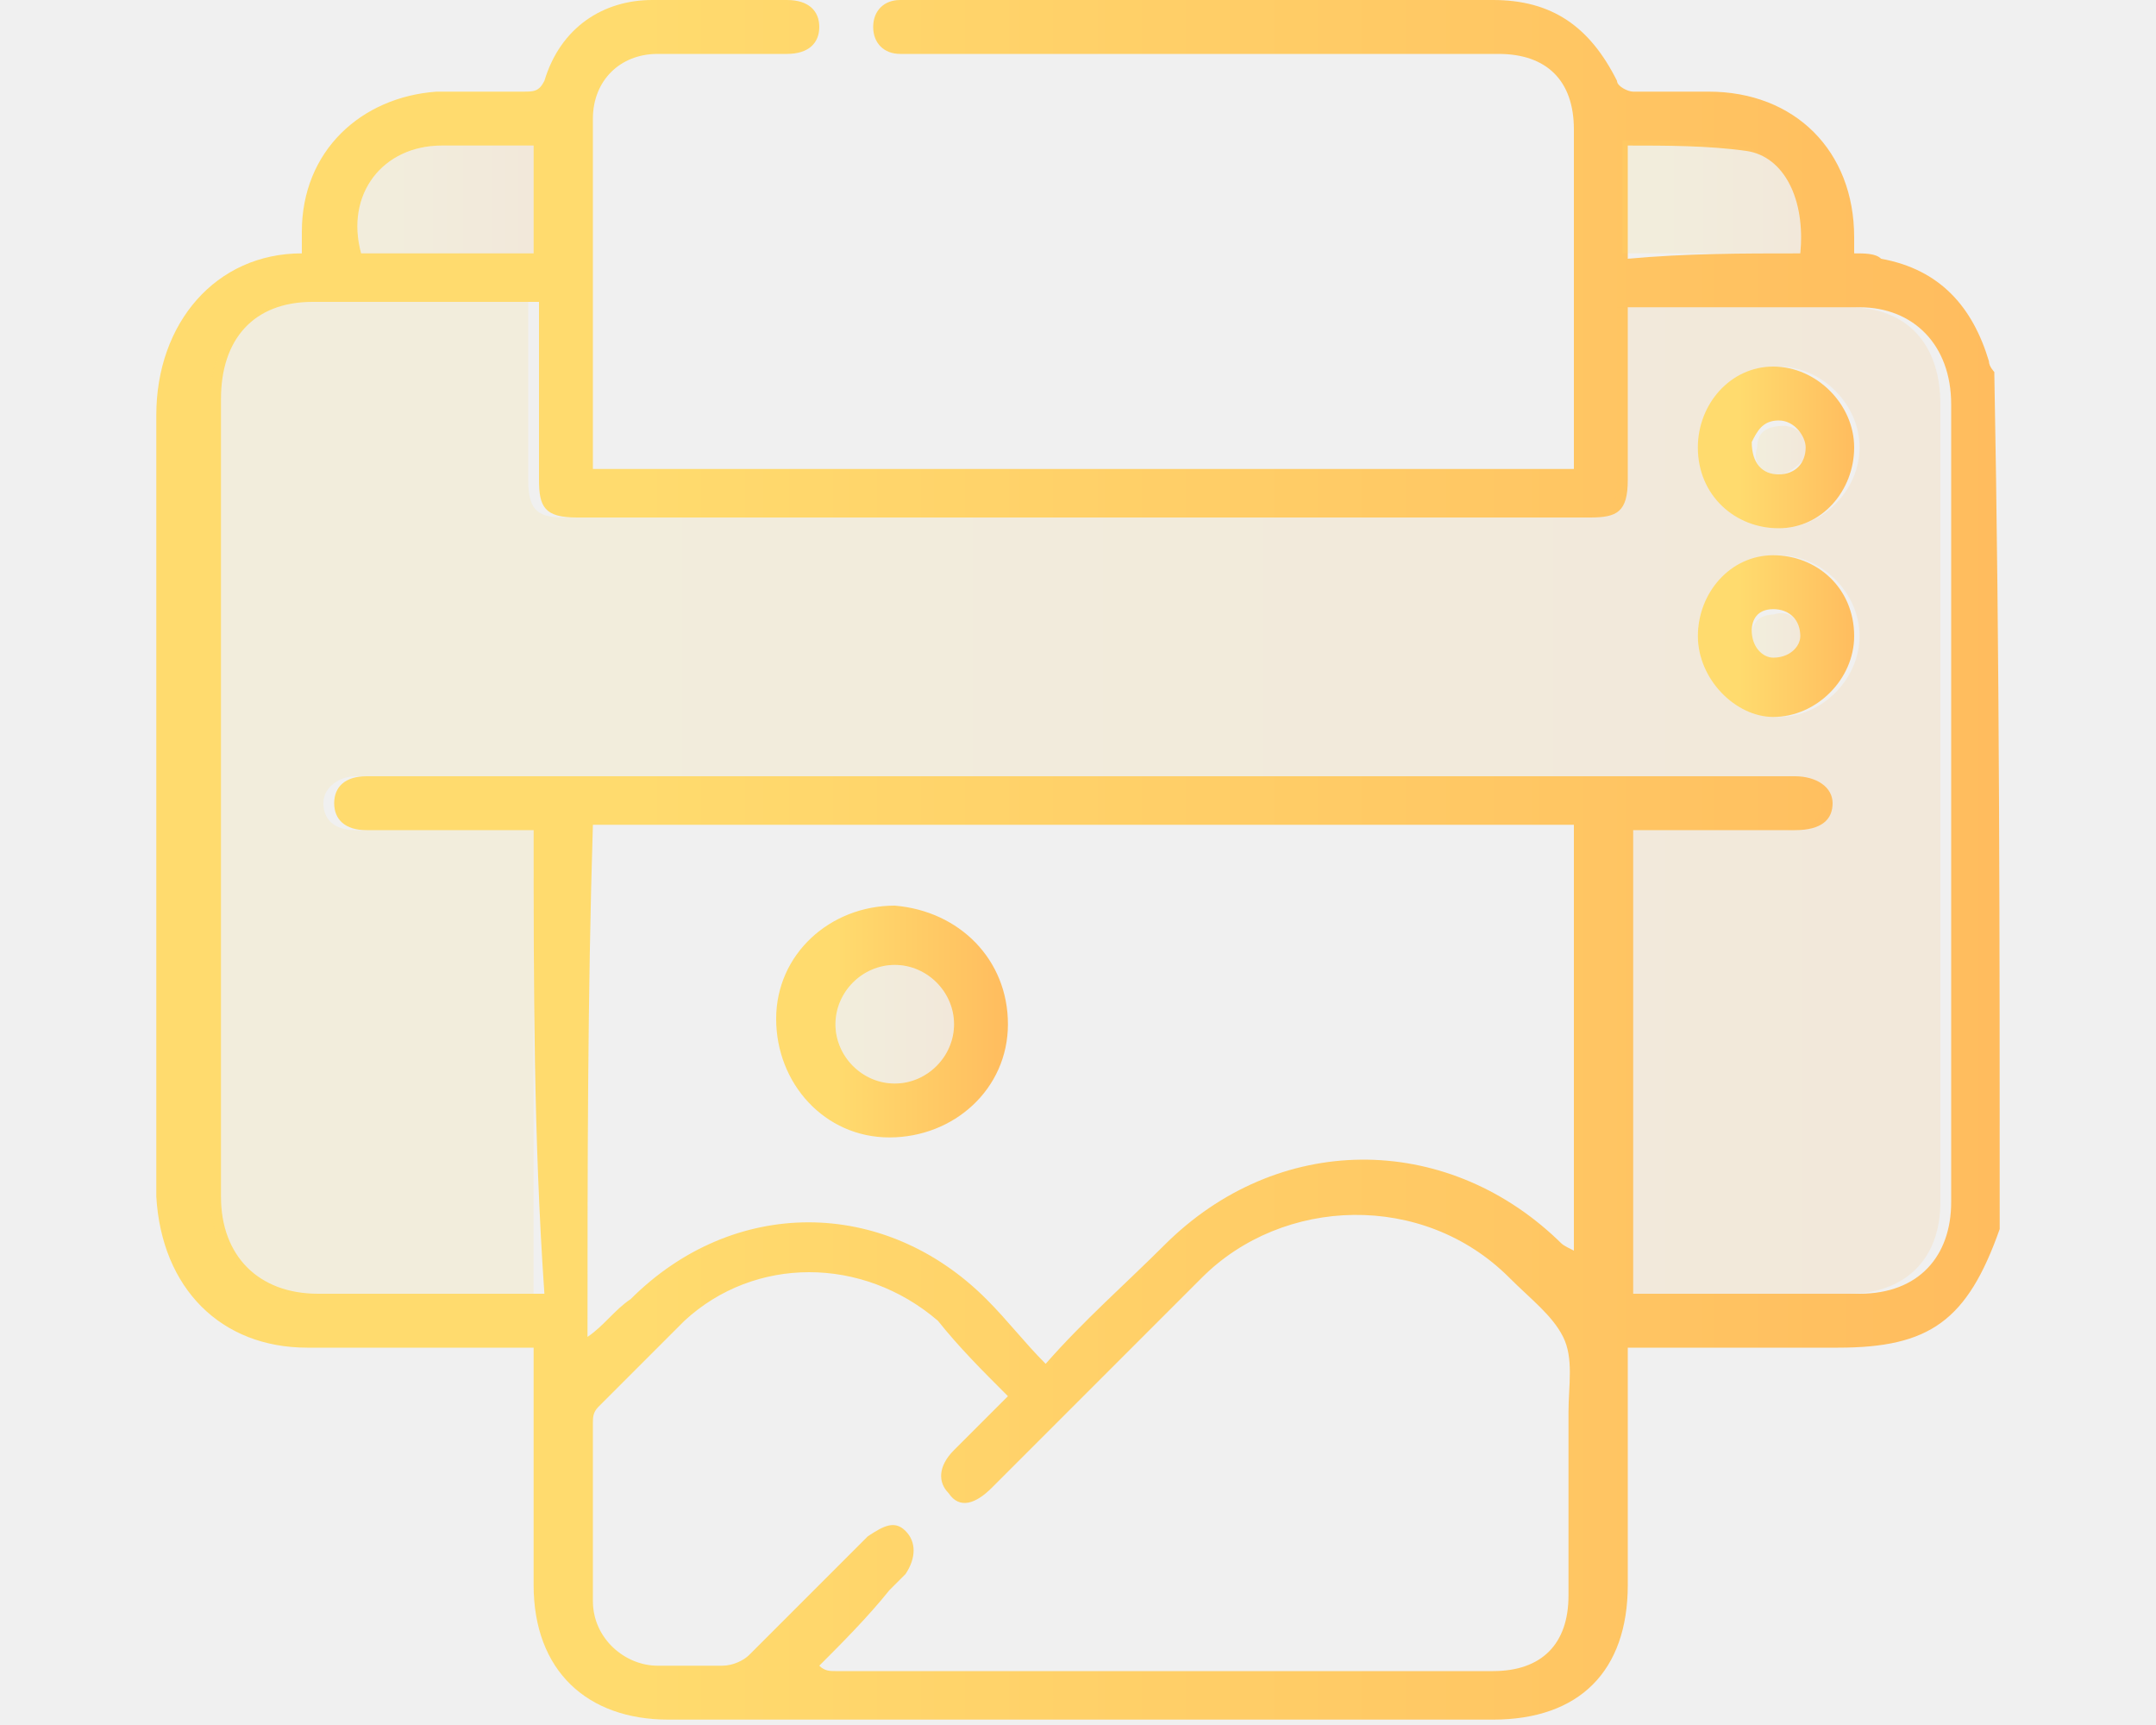
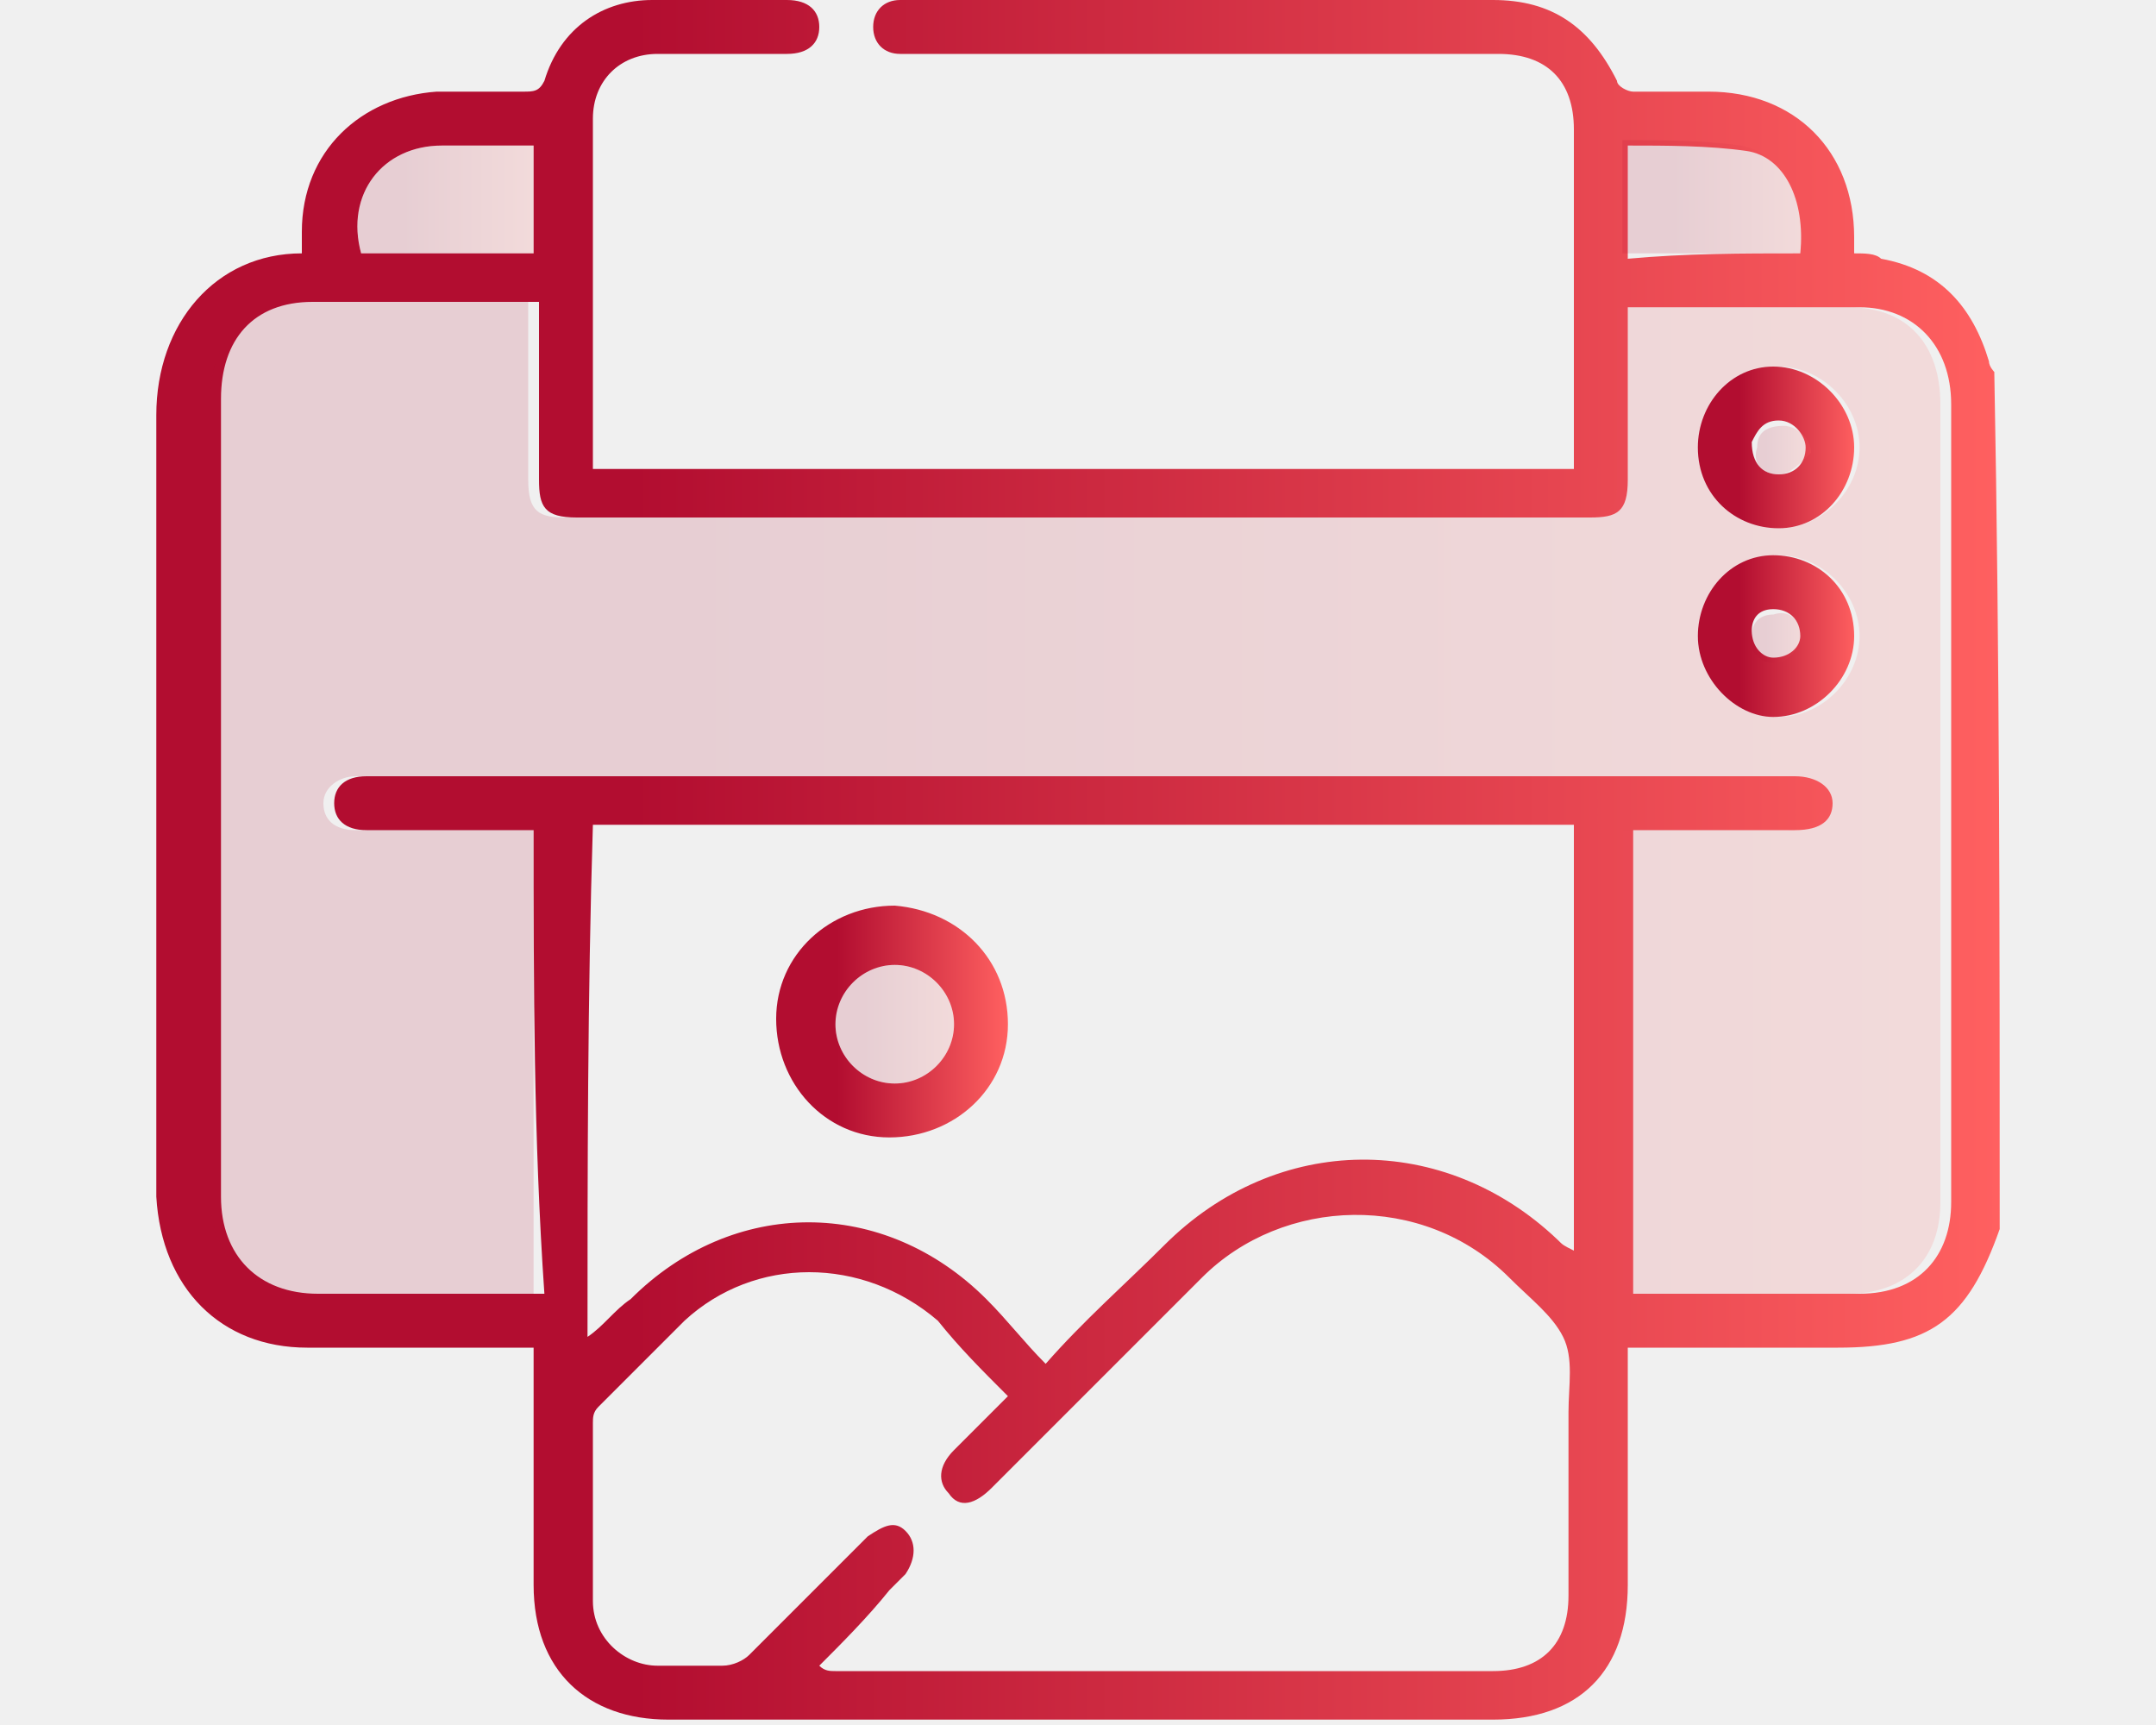
<svg xmlns="http://www.w3.org/2000/svg" version="1.1" id="Layer_1" x="0px" y="0px" viewBox="0 0 40 32" style="enable-background:new 0 0 40 32;" xml:space="preserve">
  <style type="text/css">
	.st0{opacity:0.15;fill-rule:evenodd;clip-rule:evenodd;fill:url(#SVGID_1_);enable-background:new    ;}
	.st1{fill:url(#SVGID_2_);}
	.st2{fill:url(#SVGID_3_);}
	.st3{fill:url(#SVGID_4_);}
	.st4{fill:url(#SVGID_5_);}
	.st5{fill:url(#SVGID_6_);}
	.st6{fill:url(#SVGID_7_);}
	.st7{fill:url(#SVGID_8_);}
	.st8{fill:url(#SVGID_9_);}
	.st9{fill:url(#SVGID_10_);}
	.st10{fill:url(#SVGID_11_);}
- 	.st11{opacity:0.15;fill:url(#SVGID_12_);enable-background:new    ;}
+ 	.st11{opacity:0.15;fill:url(#SVGID_12_);}
	.st12{fill:url(#SVGID_13_);}
- 	.st13{opacity:0.15;fill:url(#SVGID_14_);enable-background:new    ;}
- 	.st14{opacity:0.15;fill:url(#SVGID_15_);enable-background:new    ;}
+ 	.st13{opacity:0.15;fill:url(#SVGID_14_);}
+ 	.st14{opacity:0.15;fill:url(#SVGID_15_);}
	.st15{fill:url(#SVGID_16_);}
	.st16{fill:url(#SVGID_17_);}
	.st17{fill:url(#SVGID_18_);}
	.st18{fill:url(#SVGID_19_);}
	.st19{fill:url(#SVGID_20_);}
	.st20{fill:url(#SVGID_21_);}
	.st21{fill:url(#SVGID_22_);}
	.st22{fill:url(#SVGID_23_);}
	.st23{fill:url(#SVGID_24_);}
- 	.st24{opacity:0.15;fill:url(#SVGID_25_);enable-background:new    ;}
- 	.st25{opacity:0.15;fill:url(#SVGID_26_);enable-background:new    ;}
- 	.st26{opacity:0.15;fill:url(#SVGID_27_);enable-background:new    ;}
+ 	.st24{opacity:0.15;fill:url(#SVGID_25_);}
+ 	.st25{opacity:0.15;fill:url(#SVGID_26_);}
+ 	.st26{opacity:0.15;fill:url(#SVGID_27_);}
	.st27{fill:url(#SVGID_28_);}
	.st28{fill:url(#SVGID_29_);}
- 	.st29{opacity:0.15;fill:url(#SVGID_30_);enable-background:new    ;}
- 	.st30{opacity:0.15;fill:url(#SVGID_31_);enable-background:new    ;}
- 	.st31{opacity:0.15;fill:url(#SVGID_32_);enable-background:new    ;}
- 	.st32{opacity:0.15;fill:url(#SVGID_33_);enable-background:new    ;}
- 	.st33{opacity:0.15;fill:url(#SVGID_34_);enable-background:new    ;}
- 	.st34{opacity:0.15;fill:url(#SVGID_35_);enable-background:new    ;}
- 	.st35{opacity:0.15;fill:url(#SVGID_36_);enable-background:new    ;}
- 	.st36{opacity:0.15;fill:url(#SVGID_37_);enable-background:new    ;}
- 	.st37{opacity:0.15;fill:url(#SVGID_38_);enable-background:new    ;}
+ 	.st29{opacity:0.15;fill:url(#SVGID_30_);}
+ 	.st30{opacity:0.15;fill:url(#SVGID_31_);}
+ 	.st31{opacity:0.15;fill:url(#SVGID_32_);}
+ 	.st32{opacity:0.15;fill:url(#SVGID_33_);}
+ 	.st33{opacity:0.15;fill:url(#SVGID_34_);}
+ 	.st34{opacity:0.15;fill:url(#SVGID_35_);}
+ 	.st35{opacity:0.15;fill:url(#SVGID_36_);}
+ 	.st36{opacity:0.15;fill:url(#SVGID_37_);}
+ 	.st37{opacity:0.15;fill:url(#SVGID_38_);}
	.st38{fill:url(#SVGID_39_);}
- 	.st39{opacity:0.15;fill:url(#SVGID_40_);enable-background:new    ;}
- 	.st40{opacity:0.15;fill:url(#SVGID_41_);enable-background:new    ;}
+ 	.st39{opacity:0.15;fill:url(#SVGID_40_);}
+ 	.st40{opacity:0.15;fill:url(#SVGID_41_);}
	.st41{fill:url(#SVGID_42_);}
	.st42{fill:url(#SVGID_43_);}
	.st43{fill:url(#SVGID_44_);}
	.st44{fill:url(#SVGID_45_);}
	.st45{fill:url(#SVGID_46_);}
	.st46{fill:url(#SVGID_47_);}
	.st47{fill:url(#SVGID_48_);}
- 	.st48{opacity:0.15;fill:url(#SVGID_49_);enable-background:new    ;}
- 	.st49{opacity:0.15;fill:url(#SVGID_50_);enable-background:new    ;}
+ 	.st48{opacity:0.15;fill:url(#SVGID_49_);}
+ 	.st49{opacity:0.15;fill:url(#SVGID_50_);}
	.st50{fill:url(#SVGID_51_);}
	.st51{fill:url(#SVGID_52_);}
	.st52{fill:url(#SVGID_53_);}
	.st53{fill:url(#SVGID_54_);}
- 	.st54{opacity:0.15;fill:url(#SVGID_55_);enable-background:new    ;}
- 	.st55{opacity:0.15;fill:url(#SVGID_56_);enable-background:new    ;}
- 	.st56{opacity:0.15;fill:url(#SVGID_57_);enable-background:new    ;}
- 	.st57{opacity:0.15;fill:url(#SVGID_58_);enable-background:new    ;}
- 	.st58{opacity:0.15;fill:url(#SVGID_59_);enable-background:new    ;}
- 	.st59{opacity:0.15;fill:url(#SVGID_60_);enable-background:new    ;}
- 	.st60{opacity:0.15;fill:url(#SVGID_61_);enable-background:new    ;}
- 	.st61{opacity:0.15;fill:url(#SVGID_62_);enable-background:new    ;}
- 	.st62{opacity:0.15;fill:url(#SVGID_63_);enable-background:new    ;}
- 	.st63{opacity:0.15;fill:url(#SVGID_64_);enable-background:new    ;}
- 	.st64{opacity:0.15;fill:url(#SVGID_65_);enable-background:new    ;}
+ 	.st54{opacity:0.15;fill:url(#SVGID_55_);}
+ 	.st55{opacity:0.15;fill:url(#SVGID_56_);}
+ 	.st56{opacity:0.15;fill:url(#SVGID_57_);}
+ 	.st57{opacity:0.15;fill:url(#SVGID_58_);}
+ 	.st58{opacity:0.15;fill:url(#SVGID_59_);}
+ 	.st59{opacity:0.15;fill:url(#SVGID_60_);}
+ 	.st60{opacity:0.15;fill:url(#SVGID_61_);}
+ 	.st61{opacity:0.15;fill:url(#SVGID_62_);}
+ 	.st62{opacity:0.15;fill:url(#SVGID_63_);}
+ 	.st63{opacity:0.15;fill:url(#SVGID_64_);}
+ 	.st64{opacity:0.15;fill:url(#SVGID_65_);}
	.st65{fill:url(#SVGID_66_);}
	.st66{fill:url(#SVGID_67_);}
	.st67{fill:url(#SVGID_68_);}
	.st68{fill:url(#SVGID_69_);}
	.st69{fill:url(#SVGID_70_);}
	.st70{fill:url(#SVGID_71_);}
	.st71{fill:url(#SVGID_72_);}
	.st72{fill:url(#SVGID_73_);}
	.st73{fill:url(#SVGID_74_);}
	.st74{fill:url(#SVGID_75_);}
	.st75{fill:url(#SVGID_76_);}
	.st76{fill:url(#SVGID_77_);}
	.st77{fill:url(#SVGID_78_);}
	.st78{fill:url(#SVGID_79_);}
- 	.st79{opacity:0.15;fill:url(#SVGID_80_);enable-background:new    ;}
- 	.st80{opacity:0.15;fill:url(#SVGID_81_);enable-background:new    ;}
- 	.st81{opacity:0.15;fill:url(#SVGID_82_);enable-background:new    ;}
- 	.st82{opacity:0.15;fill:url(#SVGID_83_);enable-background:new    ;}
+ 	.st79{opacity:0.15;fill:url(#SVGID_80_);}
+ 	.st80{opacity:0.15;fill:url(#SVGID_81_);}
+ 	.st81{opacity:0.15;fill:url(#SVGID_82_);}
+ 	.st82{opacity:0.15;fill:url(#SVGID_83_);}
	.st83{fill:url(#SVGID_84_);}
	.st84{fill:url(#SVGID_85_);}
	.st85{fill:url(#SVGID_86_);}
	.st86{fill:url(#SVGID_87_);}
	.st87{fill:url(#SVGID_88_);}
	.st88{fill:url(#SVGID_89_);}
	.st89{fill:url(#SVGID_90_);}
	.st90{fill:url(#SVGID_91_);}
	.st91{fill:url(#SVGID_92_);}
	.st92{fill:url(#SVGID_93_);}
	.st93{fill:url(#SVGID_94_);}
- 	.st94{opacity:0.15;fill:url(#SVGID_95_);enable-background:new    ;}
- 	.st95{opacity:0.15;fill:url(#SVGID_96_);enable-background:new    ;}
+ 	.st94{opacity:0.15;fill:url(#SVGID_95_);}
+ 	.st95{opacity:0.15;fill:url(#SVGID_96_);}
	.st96{fill:url(#SVGID_97_);}
	.st97{fill:url(#SVGID_98_);}
- 	.st98{opacity:0.15;fill:url(#SVGID_99_);enable-background:new    ;}
- 	.st99{opacity:0.15;fill:url(#SVGID_100_);enable-background:new    ;}
- 	.st100{opacity:0.15;fill:url(#SVGID_101_);enable-background:new    ;}
+ 	.st98{opacity:0.15;fill:url(#SVGID_99_);}
+ 	.st99{opacity:0.15;fill:url(#SVGID_100_);}
+ 	.st100{opacity:0.15;fill:url(#SVGID_101_);}
	.st101{fill:url(#SVGID_102_);}
	.st102{fill:url(#SVGID_103_);}
	.st103{fill:url(#SVGID_104_);}
- 	.st104{opacity:0.15;fill:url(#SVGID_105_);enable-background:new    ;}
- 	.st105{opacity:0.15;fill:url(#SVGID_106_);enable-background:new    ;}
- 	.st106{opacity:0.15;fill:url(#SVGID_107_);enable-background:new    ;}
+ 	.st104{opacity:0.15;fill:url(#SVGID_105_);}
+ 	.st105{opacity:0.15;fill:url(#SVGID_106_);}
+ 	.st106{opacity:0.15;fill:url(#SVGID_107_);}
	.st107{fill:url(#SVGID_108_);}
	.st108{fill:url(#SVGID_109_);}
	.st109{fill:url(#SVGID_110_);}
	.st110{fill:url(#SVGID_111_);}
	.st111{fill:url(#SVGID_112_);}
	.st112{fill:url(#SVGID_113_);}
	.st113{fill:url(#SVGID_114_);}
	.st114{fill:url(#SVGID_115_);}
	.st115{fill:url(#SVGID_116_);}
	.st116{fill:url(#SVGID_117_);}
	.st117{fill:url(#SVGID_118_);}
	.st118{fill:url(#SVGID_119_);}
	.st119{fill:url(#SVGID_120_);}
	.st120{fill:url(#SVGID_121_);}
	.st121{fill:#1F9BEF;}
+ 	.st122{fill:url(#SVGID_122_);}
+ 	.st123{fill:url(#SVGID_123_);}
+ 	.st124{fill:#FFFFFF;}
+ 	.st125{fill:url(#SVGID_124_);}
+ 	.st126{fill:url(#SVGID_125_);}
+ 	.st127{fill:url(#SVGID_126_);}
+ 	.st128{opacity:0.15;fill:url(#SVGID_127_);enable-background:new    ;}
+ 	.st129{fill:url(#SVGID_128_);}
+ 	.st130{opacity:0.15;fill:url(#SVGID_129_);enable-background:new    ;}
+ 	.st131{opacity:0.15;fill:url(#SVGID_130_);enable-background:new    ;}
+ 	.st132{fill:url(#SVGID_131_);}
+ 	.st133{fill:url(#SVGID_132_);}
+ 	.st134{fill:url(#SVGID_133_);}
+ 	.st135{fill:url(#SVGID_134_);}
+ 	.st136{fill:url(#SVGID_135_);}
+ 	.st137{fill:url(#SVGID_136_);}
+ 	.st138{fill:url(#SVGID_137_);}
+ 	.st139{fill:url(#SVGID_138_);}
+ 	.st140{fill:url(#SVGID_139_);}
+ 	.st141{opacity:0.15;fill:url(#SVGID_140_);enable-background:new    ;}
+ 	.st142{opacity:0.15;fill:url(#SVGID_141_);enable-background:new    ;}
+ 	.st143{opacity:0.15;fill:url(#SVGID_142_);enable-background:new    ;}
+ 	.st144{fill:url(#SVGID_143_);}
+ 	.st145{fill:url(#SVGID_144_);}
+ 	.st146{opacity:0.15;fill:url(#SVGID_145_);enable-background:new    ;}
+ 	.st147{opacity:0.15;fill:url(#SVGID_146_);enable-background:new    ;}
+ 	.st148{opacity:0.15;fill:url(#SVGID_147_);enable-background:new    ;}
+ 	.st149{opacity:0.15;fill:url(#SVGID_148_);enable-background:new    ;}
+ 	.st150{opacity:0.15;fill:url(#SVGID_149_);enable-background:new    ;}
+ 	.st151{opacity:0.15;fill:url(#SVGID_150_);enable-background:new    ;}
+ 	.st152{opacity:0.15;fill:url(#SVGID_151_);enable-background:new    ;}
+ 	.st153{opacity:0.15;fill:url(#SVGID_152_);enable-background:new    ;}
+ 	.st154{opacity:0.15;fill:url(#SVGID_153_);enable-background:new    ;}
+ 	.st155{fill:url(#SVGID_154_);}
+ 	.st156{opacity:0.15;fill:url(#SVGID_155_);enable-background:new    ;}
+ 	.st157{opacity:0.15;fill:url(#SVGID_156_);enable-background:new    ;}
+ 	.st158{fill:url(#SVGID_157_);}
+ 	.st159{fill:url(#SVGID_158_);}
+ 	.st160{fill:url(#SVGID_159_);}
+ 	.st161{fill:url(#SVGID_160_);}
+ 	.st162{fill:url(#SVGID_161_);}
+ 	.st163{fill:url(#SVGID_162_);}
+ 	.st164{fill:url(#SVGID_163_);}
+ 	.st165{opacity:0.15;fill:url(#SVGID_164_);enable-background:new    ;}
+ 	.st166{opacity:0.15;fill:url(#SVGID_165_);enable-background:new    ;}
+ 	.st167{fill:url(#SVGID_166_);}
+ 	.st168{fill:url(#SVGID_167_);}
+ 	.st169{fill:url(#SVGID_168_);}
+ 	.st170{fill:url(#SVGID_169_);}
+ 	.st171{opacity:0.15;fill:url(#SVGID_170_);enable-background:new    ;}
+ 	.st172{opacity:0.15;fill:url(#SVGID_171_);enable-background:new    ;}
+ 	.st173{opacity:0.15;fill:url(#SVGID_172_);enable-background:new    ;}
+ 	.st174{opacity:0.15;fill:url(#SVGID_173_);enable-background:new    ;}
+ 	.st175{opacity:0.15;fill:url(#SVGID_174_);enable-background:new    ;}
+ 	.st176{opacity:0.15;fill:url(#SVGID_175_);enable-background:new    ;}
+ 	.st177{opacity:0.15;fill:url(#SVGID_176_);enable-background:new    ;}
+ 	.st178{opacity:0.15;fill:url(#SVGID_177_);enable-background:new    ;}
+ 	.st179{opacity:0.15;fill:url(#SVGID_178_);enable-background:new    ;}
+ 	.st180{opacity:0.15;fill:url(#SVGID_179_);enable-background:new    ;}
+ 	.st181{opacity:0.15;fill:url(#SVGID_180_);enable-background:new    ;}
+ 	.st182{fill:url(#SVGID_181_);}
+ 	.st183{fill:url(#SVGID_182_);}
+ 	.st184{fill:url(#SVGID_183_);}
+ 	.st185{fill:url(#SVGID_184_);}
+ 	.st186{fill:url(#SVGID_185_);}
+ 	.st187{fill:url(#SVGID_186_);}
+ 	.st188{fill:url(#SVGID_187_);}
+ 	.st189{fill:url(#SVGID_188_);}
+ 	.st190{fill:url(#SVGID_189_);}
+ 	.st191{fill:url(#SVGID_190_);}
+ 	.st192{fill:url(#SVGID_191_);}
+ 	.st193{fill:url(#SVGID_192_);}
+ 	.st194{fill:url(#SVGID_193_);}
+ 	.st195{fill:url(#SVGID_194_);}
+ 	.st196{opacity:0.15;fill:url(#SVGID_195_);enable-background:new    ;}
+ 	.st197{opacity:0.15;fill:url(#SVGID_196_);enable-background:new    ;}
+ 	.st198{opacity:0.15;fill:url(#SVGID_197_);enable-background:new    ;}
+ 	.st199{opacity:0.15;fill:url(#SVGID_198_);enable-background:new    ;}
+ 	.st200{fill:url(#SVGID_199_);}
+ 	.st201{fill:url(#SVGID_200_);}
+ 	.st202{fill:url(#SVGID_201_);}
+ 	.st203{fill:url(#SVGID_202_);}
+ 	.st204{fill:url(#SVGID_203_);}
+ 	.st205{fill:url(#SVGID_204_);}
+ 	.st206{fill:url(#SVGID_205_);}
+ 	.st207{fill:url(#SVGID_206_);}
+ 	.st208{fill:url(#SVGID_207_);}
+ 	.st209{fill:url(#SVGID_208_);}
+ 	.st210{fill:url(#SVGID_209_);}
+ 	.st211{opacity:0.15;fill:url(#SVGID_210_);enable-background:new    ;}
+ 	.st212{opacity:0.15;fill:url(#SVGID_211_);enable-background:new    ;}
+ 	.st213{fill:url(#SVGID_212_);}
+ 	.st214{fill:url(#SVGID_213_);}
+ 	.st215{opacity:0.15;fill:url(#SVGID_214_);enable-background:new    ;}
+ 	.st216{opacity:0.15;fill:url(#SVGID_215_);enable-background:new    ;}
+ 	.st217{opacity:0.15;fill:url(#SVGID_216_);enable-background:new    ;}
+ 	.st218{fill:url(#SVGID_217_);}
+ 	.st219{fill:url(#SVGID_218_);}
+ 	.st220{fill:url(#SVGID_219_);}
+ 	.st221{opacity:0.15;fill:url(#SVGID_220_);enable-background:new    ;}
+ 	.st222{opacity:0.15;fill:url(#SVGID_221_);enable-background:new    ;}
+ 	.st223{opacity:0.15;fill:url(#SVGID_222_);enable-background:new    ;}
+ 	.st224{fill:url(#SVGID_223_);}
+ 	.st225{fill:url(#SVGID_224_);}
+ 	.st226{fill:url(#SVGID_225_);}
+ 	.st227{fill:url(#SVGID_226_);}
+ 	.st228{fill:url(#SVGID_227_);}
+ 	.st229{fill:url(#SVGID_228_);}
+ 	.st230{fill:url(#SVGID_229_);}
+ 	.st231{fill:url(#SVGID_230_);}
+ 	.st232{fill:url(#SVGID_231_);}
+ 	.st233{fill:url(#SVGID_232_);}
+ 	.st234{fill:url(#SVGID_233_);}
+ 	.st235{fill:url(#SVGID_234_);}
+ 	.st236{fill:url(#SVGID_235_);}
+ 	.st237{fill:url(#SVGID_236_);}
+ 	.st238{fill:url(#SVGID_237_);}
+ 	.st239{fill:url(#SVGID_238_);}
+ 	.st240{fill:#141312;}
+ 	.st241{fill:url(#SVGID_239_);}
+ 	.st242{fill:url(#SVGID_240_);}
</style>
  <g>
    <linearGradient id="SVGID_1_" gradientUnits="userSpaceOnUse" x1="2.912" y1="15.997" x2="37.127" y2="15.997">
-       <stop offset="0.259" style="stop-color:#FFDB6E" />
-       <stop offset="1" style="stop-color:#FFBC5E" />
+       <stop offset="0.259" style="stop-color:#B20D30" />
+       <stop offset="1" style="stop-color:#FF6060" />
    </linearGradient>
    <path style="fill:url(#SVGID_1_);" d="M37.1,22.8C37.1,22.8,37.1,22.8,37.1,22.8c-0.6,1.7-1.3,2.2-3,2.2c-1.2,0-2.4,0-3.5,0   c-0.1,0-0.2,0-0.4,0c0,0.2,0,0.3,0,0.4c0,1.3,0,2.7,0,4c0,1.6-0.9,2.5-2.5,2.5c-5.1,0-10.2,0-15.3,0c-1.5,0-2.5-0.9-2.5-2.5   c0-1.3,0-2.7,0-4c0-0.1,0-0.3,0-0.4c-0.1,0-0.3,0-0.4,0c-1.3,0-2.6,0-3.8,0c-1.6,0-2.7-1.1-2.8-2.8c0-4.8,0-9.7,0-14.5   c0-1.7,1.1-3,2.7-3c0-0.1,0-0.3,0-0.4c0-1.5,1.1-2.5,2.5-2.6c0.5,0,1,0,1.6,0c0.2,0,0.3,0,0.4-0.2C10.4,0.5,11.2,0,12.1,0   c0.8,0,1.6,0,2.5,0c0.4,0,0.6,0.2,0.6,0.5C15.2,0.8,15,1,14.6,1c-0.8,0-1.6,0-2.4,0c-0.7,0-1.2,0.5-1.2,1.2c0,2.1,0,4.2,0,6.3   c0,0,0,0.1,0,0.2c6.1,0,12.1,0,18.2,0c0-0.1,0-0.2,0-0.4c0-2,0-3.9,0-5.9c0-0.9-0.5-1.4-1.4-1.4C24.2,1,20.6,1,17,1   c-0.1,0-0.2,0-0.3,0c-0.3,0-0.5-0.2-0.5-0.5c0-0.3,0.2-0.5,0.5-0.5c0.1,0,0.2,0,0.2,0c3.6,0,7.2,0,10.8,0c1.1,0,1.8,0.5,2.3,1.5   c0,0.1,0.2,0.2,0.3,0.2c0.5,0,1,0,1.4,0c1.6,0,2.7,1.1,2.7,2.7c0,0.1,0,0.2,0,0.3c0.2,0,0.4,0,0.5,0.1c1.1,0.2,1.7,0.9,2,1.9   c0,0.1,0.1,0.2,0.1,0.2C37.1,12.2,37.1,17.5,37.1,22.8z M9.9,15.4c-0.5,0-1,0-1.4,0c-0.6,0-1.1,0-1.7,0c-0.4,0-0.6-0.2-0.6-0.5   c0-0.3,0.2-0.5,0.6-0.5c0.1,0,0.2,0,0.3,0c3,0,5.9,0,8.9,0c5.8,0,11.6,0,17.3,0c0.4,0,0.7,0.2,0.7,0.5c0,0.3-0.2,0.5-0.7,0.5   c-0.6,0-1.3,0-1.9,0c-0.4,0-0.8,0-1.1,0c0,2.9,0,5.8,0,8.6c0.1,0,0.2,0,0.3,0c1.3,0,2.6,0,3.9,0c1.1,0,1.7-0.7,1.7-1.7   c0-4.9,0-9.9,0-14.8c0-1.1-0.7-1.8-1.7-1.8c-1.3,0-2.6,0-3.9,0c-0.1,0-0.2,0-0.4,0c0,0.1,0,0.3,0,0.4c0,0.9,0,1.9,0,2.8   c0,0.6-0.2,0.7-0.7,0.7c-6.3,0-12.5,0-18.8,0c-0.6,0-0.7-0.2-0.7-0.7c0-1,0-1.9,0-2.9c0-0.1,0-0.2,0-0.4c-1.4,0-2.8,0-4.2,0   c-1.1,0-1.7,0.7-1.7,1.8c0,4.9,0,9.8,0,14.8c0,1.1,0.7,1.8,1.8,1.8c1.3,0,2.6,0,3.9,0c0.1,0,0.2,0,0.3,0   C9.9,21.1,9.9,18.3,9.9,15.4z M10.9,24.8C11,24.8,11,24.8,10.9,24.8c0.3-0.2,0.5-0.5,0.8-0.7c1.9-1.9,4.7-1.9,6.6,0   c0.4,0.4,0.7,0.8,1.1,1.2c0.7-0.8,1.5-1.5,2.2-2.2c2.1-2.1,5.2-2.1,7.3-0.1c0.1,0.1,0.1,0.1,0.3,0.2c0-2.7,0-5.3,0-7.9   c-6.1,0-12.1,0-18.2,0C10.9,18.5,10.9,21.7,10.9,24.8z M15.2,30.9C15.2,30.9,15.2,31,15.2,30.9c0.1,0.1,0.2,0.1,0.3,0.1   c4.1,0,8.1,0,12.2,0c0.9,0,1.4-0.5,1.4-1.4c0-1.1,0-2.3,0-3.4c0-0.5,0.1-1-0.1-1.4c-0.2-0.4-0.6-0.7-1-1.1c-1.6-1.6-4.2-1.5-5.7,0   c-1.3,1.3-2.6,2.6-3.9,3.9c-0.3,0.3-0.6,0.4-0.8,0.1c-0.2-0.2-0.2-0.5,0.1-0.8c0.3-0.3,0.7-0.7,1-1c-0.5-0.5-0.9-0.9-1.3-1.4   c-1.4-1.2-3.4-1.2-4.7,0c-0.5,0.5-1,1-1.6,1.6c-0.1,0.1-0.1,0.2-0.1,0.3c0,1.1,0,2.2,0,3.3c0,0.7,0.6,1.2,1.2,1.2   c0.4,0,0.8,0,1.2,0c0.2,0,0.4-0.1,0.5-0.2c0.6-0.6,1.1-1.1,1.7-1.7c0.2-0.2,0.4-0.4,0.5-0.5c0.3-0.2,0.5-0.3,0.7-0.1   c0.2,0.2,0.2,0.5,0,0.8c-0.1,0.1-0.2,0.2-0.3,0.3C16.1,30,15.6,30.5,15.2,30.9z M9.9,2.7c-0.6,0-1.1,0-1.7,0c-1.1,0-1.8,0.9-1.5,2   c1.1,0,2.1,0,3.2,0C9.9,4,9.9,3.4,9.9,2.7z M33.4,4.7c0.1-1-0.3-1.8-1-1.9c-0.7-0.1-1.5-0.1-2.2-0.1c0,0.7,0,1.4,0,2.1   C31.3,4.7,32.3,4.7,33.4,4.7z" />
    <linearGradient id="SVGID_2_" gradientUnits="userSpaceOnUse" x1="3.933" y1="14.884" x2="36.125" y2="14.884">
-       <stop offset="0.259" style="stop-color:#FFDB6E" />
-       <stop offset="1" style="stop-color:#FFBC5E" />
-     </linearGradient>
-     <path style="opacity:0.15;fill:url(#SVGID_2_);enable-background:new    ;" d="M9.9,15.4c0,2.9,0,5.7,0,8.6c-0.1,0-0.2,0-0.3,0   c-1.3,0-2.6,0-3.9,0c-1.1,0-1.8-0.7-1.8-1.8c0-4.9,0-9.8,0-14.8c0-1.1,0.7-1.8,1.7-1.8c1.4,0,2.8,0,4.2,0c0,0.1,0,0.3,0,0.4   c0,1,0,1.9,0,2.9c0,0.6,0.2,0.7,0.7,0.7c6.3,0,12.5,0,18.8,0c0.6,0,0.7-0.2,0.7-0.7c0-0.9,0-1.9,0-2.8c0-0.1,0-0.2,0-0.4   c0.1,0,0.2,0,0.4,0c1.3,0,2.6,0,3.9,0c1.1,0,1.7,0.7,1.7,1.8c0,4.9,0,9.9,0,14.8c0,1.1-0.7,1.7-1.7,1.7c-1.3,0-2.6,0-3.9,0   c-0.1,0-0.2,0-0.3,0c0-2.9,0-5.7,0-8.6c0.4,0,0.8,0,1.1,0c0.6,0,1.3,0,1.9,0c0.4,0,0.7-0.2,0.7-0.5c0-0.3-0.2-0.5-0.7-0.5   c-5.8,0-11.6,0-17.3,0c-3,0-5.9,0-8.9,0c-0.1,0-0.2,0-0.3,0c-0.3,0-0.6,0.2-0.6,0.5c0,0.3,0.2,0.5,0.6,0.5c0.6,0,1.1,0,1.7,0   C8.9,15.4,9.4,15.4,9.9,15.4z M33,9.8c0.8,0,1.5-0.7,1.5-1.5c0-0.8-0.7-1.5-1.5-1.5c-0.8,0-1.5,0.7-1.4,1.5   C31.5,9.1,32.2,9.8,33,9.8z M31.5,11.8c0,0.8,0.7,1.5,1.5,1.5c0.8,0,1.5-0.7,1.5-1.5c0-0.8-0.7-1.5-1.5-1.5   C32.1,10.3,31.5,11,31.5,11.8z" />
+       <stop offset="0.259" style="stop-color:#B20D30" />
+       <stop offset="1" style="stop-color:#FF6060" />
+     </linearGradient>
+     <path style="opacity:0.15;fill:url(#SVGID_2_);" d="M9.9,15.4c0,2.9,0,5.7,0,8.6c-0.1,0-0.2,0-0.3,0c-1.3,0-2.6,0-3.9,0   c-1.1,0-1.8-0.7-1.8-1.8c0-4.9,0-9.8,0-14.8c0-1.1,0.7-1.8,1.7-1.8c1.4,0,2.8,0,4.2,0c0,0.1,0,0.3,0,0.4c0,1,0,1.9,0,2.9   c0,0.6,0.2,0.7,0.7,0.7c6.3,0,12.5,0,18.8,0c0.6,0,0.7-0.2,0.7-0.7c0-0.9,0-1.9,0-2.8c0-0.1,0-0.2,0-0.4c0.1,0,0.2,0,0.4,0   c1.3,0,2.6,0,3.9,0c1.1,0,1.7,0.7,1.7,1.8c0,4.9,0,9.9,0,14.8c0,1.1-0.7,1.7-1.7,1.7c-1.3,0-2.6,0-3.9,0c-0.1,0-0.2,0-0.3,0   c0-2.9,0-5.7,0-8.6c0.4,0,0.8,0,1.1,0c0.6,0,1.3,0,1.9,0c0.4,0,0.7-0.2,0.7-0.5c0-0.3-0.2-0.5-0.7-0.5c-5.8,0-11.6,0-17.3,0   c-3,0-5.9,0-8.9,0c-0.1,0-0.2,0-0.3,0c-0.3,0-0.6,0.2-0.6,0.5c0,0.3,0.2,0.5,0.6,0.5c0.6,0,1.1,0,1.7,0C8.9,15.4,9.4,15.4,9.9,15.4   z M33,9.8c0.8,0,1.5-0.7,1.5-1.5c0-0.8-0.7-1.5-1.5-1.5c-0.8,0-1.5,0.7-1.4,1.5C31.5,9.1,32.2,9.8,33,9.8z M31.5,11.8   c0,0.8,0.7,1.5,1.5,1.5c0.8,0,1.5-0.7,1.5-1.5c0-0.8-0.7-1.5-1.5-1.5C32.1,10.3,31.5,11,31.5,11.8z" />
    <linearGradient id="SVGID_3_" gradientUnits="userSpaceOnUse" x1="6.598" y1="3.7" x2="9.887" y2="3.7">
-       <stop offset="0.259" style="stop-color:#FFDB6E" />
-       <stop offset="1" style="stop-color:#FFBC5E" />
-     </linearGradient>
-     <path style="opacity:0.15;fill:url(#SVGID_3_);enable-background:new    ;" d="M9.9,2.7c0,0.7,0,1.4,0,2c-1.1,0-2.2,0-3.2,0   c-0.3-1.1,0.4-2,1.5-2C8.7,2.7,9.3,2.7,9.9,2.7z" />
+       <stop offset="0.259" style="stop-color:#B20D30" />
+       <stop offset="1" style="stop-color:#FF6060" />
+     </linearGradient>
+     <path style="opacity:0.15;fill:url(#SVGID_3_);" d="M9.9,2.7c0,0.7,0,1.4,0,2c-1.1,0-2.2,0-3.2,0c-0.3-1.1,0.4-2,1.5-2   C8.7,2.7,9.3,2.7,9.9,2.7z" />
    <linearGradient id="SVGID_4_" gradientUnits="userSpaceOnUse" x1="30.169" y1="3.686" x2="33.451" y2="3.686">
-       <stop offset="0.259" style="stop-color:#FFDB6E" />
-       <stop offset="1" style="stop-color:#FFBC5E" />
-     </linearGradient>
-     <path style="opacity:0.15;fill:url(#SVGID_4_);enable-background:new    ;" d="M33.4,4.7c-1.1,0-2.2,0-3.3,0c0-0.7,0-1.3,0-2.1   c0.7,0,1.5,0,2.2,0.1C33.2,2.9,33.5,3.7,33.4,4.7z" />
+       <stop offset="0.259" style="stop-color:#B20D30" />
+       <stop offset="1" style="stop-color:#FF6060" />
+     </linearGradient>
+     <path style="opacity:0.15;fill:url(#SVGID_4_);" d="M33.4,4.7c-1.1,0-2.2,0-3.3,0c0-0.7,0-1.3,0-2.1c0.7,0,1.5,0,2.2,0.1   C33.2,2.9,33.5,3.7,33.4,4.7z" />
    <linearGradient id="SVGID_5_" gradientUnits="userSpaceOnUse" x1="31.511" y1="8.31" x2="34.439" y2="8.31">
-       <stop offset="0.259" style="stop-color:#FFDB6E" />
-       <stop offset="1" style="stop-color:#FFBC5E" />
+       <stop offset="0.259" style="stop-color:#B20D30" />
+       <stop offset="1" style="stop-color:#FF6060" />
    </linearGradient>
    <path class="st4" d="M33,9.8c-0.8,0-1.5-0.6-1.5-1.5c0-0.8,0.6-1.5,1.4-1.5c0.8,0,1.5,0.7,1.5,1.5C34.4,9.1,33.8,9.8,33,9.8z    M33,8.8c0.3,0,0.5-0.2,0.5-0.5c0-0.2-0.2-0.5-0.5-0.5c-0.3,0-0.4,0.2-0.5,0.4C32.5,8.6,32.7,8.8,33,8.8z" />
    <linearGradient id="SVGID_6_" gradientUnits="userSpaceOnUse" x1="31.511" y1="11.776" x2="34.439" y2="11.776">
-       <stop offset="0.259" style="stop-color:#FFDB6E" />
-       <stop offset="1" style="stop-color:#FFBC5E" />
+       <stop offset="0.259" style="stop-color:#B20D30" />
+       <stop offset="1" style="stop-color:#FF6060" />
    </linearGradient>
    <path class="st5" d="M31.5,11.8c0-0.8,0.6-1.5,1.4-1.5c0.8,0,1.5,0.6,1.5,1.5c0,0.8-0.7,1.5-1.5,1.5C32.2,13.3,31.5,12.6,31.5,11.8   z M33.4,11.8c0-0.3-0.2-0.5-0.5-0.5c-0.3,0-0.4,0.2-0.4,0.4c0,0.3,0.2,0.5,0.4,0.5C33.2,12.2,33.4,12,33.4,11.8z" />
    <linearGradient id="SVGID_7_" gradientUnits="userSpaceOnUse" x1="14.415" y1="19.008" x2="18.699" y2="19.008">
-       <stop offset="0.259" style="stop-color:#FFDB6E" />
-       <stop offset="1" style="stop-color:#FFBC5E" />
+       <stop offset="0.259" style="stop-color:#B20D30" />
+       <stop offset="1" style="stop-color:#FF6060" />
    </linearGradient>
    <path class="st6" d="M18.7,19c0,1.2-1,2.1-2.2,2.1c-1.2,0-2.1-1-2.1-2.2c0-1.2,1-2.1,2.2-2.1C17.8,16.9,18.7,17.8,18.7,19z    M16.6,17.9c-0.6,0-1.1,0.5-1.1,1.1c0,0.6,0.5,1.1,1.1,1.1c0.6,0,1.1-0.5,1.1-1.1C17.7,18.4,17.2,17.9,16.6,17.9z" />
    <linearGradient id="SVGID_8_" gradientUnits="userSpaceOnUse" x1="32.515" y1="8.312" x2="33.434" y2="8.312">
-       <stop offset="0.259" style="stop-color:#FFDB6E" />
-       <stop offset="1" style="stop-color:#FFBC5E" />
-     </linearGradient>
-     <path style="opacity:0.15;fill:url(#SVGID_8_);enable-background:new    ;" d="M33,8.8c-0.3,0-0.5-0.2-0.4-0.5   c0-0.3,0.2-0.4,0.5-0.4c0.2,0,0.5,0.2,0.5,0.5C33.4,8.6,33.2,8.8,33,8.8z" />
+       <stop offset="0.259" style="stop-color:#B20D30" />
+       <stop offset="1" style="stop-color:#FF6060" />
+     </linearGradient>
+     <path style="opacity:0.15;fill:url(#SVGID_8_);" d="M33,8.8c-0.3,0-0.5-0.2-0.4-0.5c0-0.3,0.2-0.4,0.5-0.4c0.2,0,0.5,0.2,0.5,0.5   C33.4,8.6,33.2,8.8,33,8.8z" />
    <linearGradient id="SVGID_9_" gradientUnits="userSpaceOnUse" x1="32.516" y1="11.776" x2="33.433" y2="11.776">
-       <stop offset="0.259" style="stop-color:#FFDB6E" />
-       <stop offset="1" style="stop-color:#FFBC5E" />
-     </linearGradient>
-     <path style="opacity:0.15;fill:url(#SVGID_9_);enable-background:new    ;" d="M33.4,11.8c0,0.2-0.2,0.5-0.5,0.5   c-0.2,0-0.5-0.2-0.4-0.5c0-0.3,0.2-0.4,0.4-0.4C33.2,11.3,33.4,11.5,33.4,11.8z" />
+       <stop offset="0.259" style="stop-color:#B20D30" />
+       <stop offset="1" style="stop-color:#FF6060" />
+     </linearGradient>
+     <path style="opacity:0.15;fill:url(#SVGID_9_);" d="M33.4,11.8c0,0.2-0.2,0.5-0.5,0.5c-0.2,0-0.5-0.2-0.4-0.5   c0-0.3,0.2-0.4,0.4-0.4C33.2,11.3,33.4,11.5,33.4,11.8z" />
    <linearGradient id="SVGID_10_" gradientUnits="userSpaceOnUse" x1="15.417" y1="19.008" x2="17.698" y2="19.008">
-       <stop offset="0.259" style="stop-color:#FFDB6E" />
-       <stop offset="1" style="stop-color:#FFBC5E" />
-     </linearGradient>
-     <path style="opacity:0.15;fill:url(#SVGID_10_);enable-background:new    ;" d="M16.6,17.9c0.6,0,1.1,0.5,1.1,1.1   c0,0.6-0.5,1.1-1.1,1.1c-0.6,0-1.1-0.5-1.1-1.1C15.4,18.4,15.9,17.9,16.6,17.9z" />
+       <stop offset="0.259" style="stop-color:#B20D30" />
+       <stop offset="1" style="stop-color:#FF6060" />
+     </linearGradient>
+     <path style="opacity:0.15;fill:url(#SVGID_10_);" d="M16.6,17.9c0.6,0,1.1,0.5,1.1,1.1c0,0.6-0.5,1.1-1.1,1.1   c-0.6,0-1.1-0.5-1.1-1.1C15.4,18.4,15.9,17.9,16.6,17.9z" />
  </g>
</svg>
